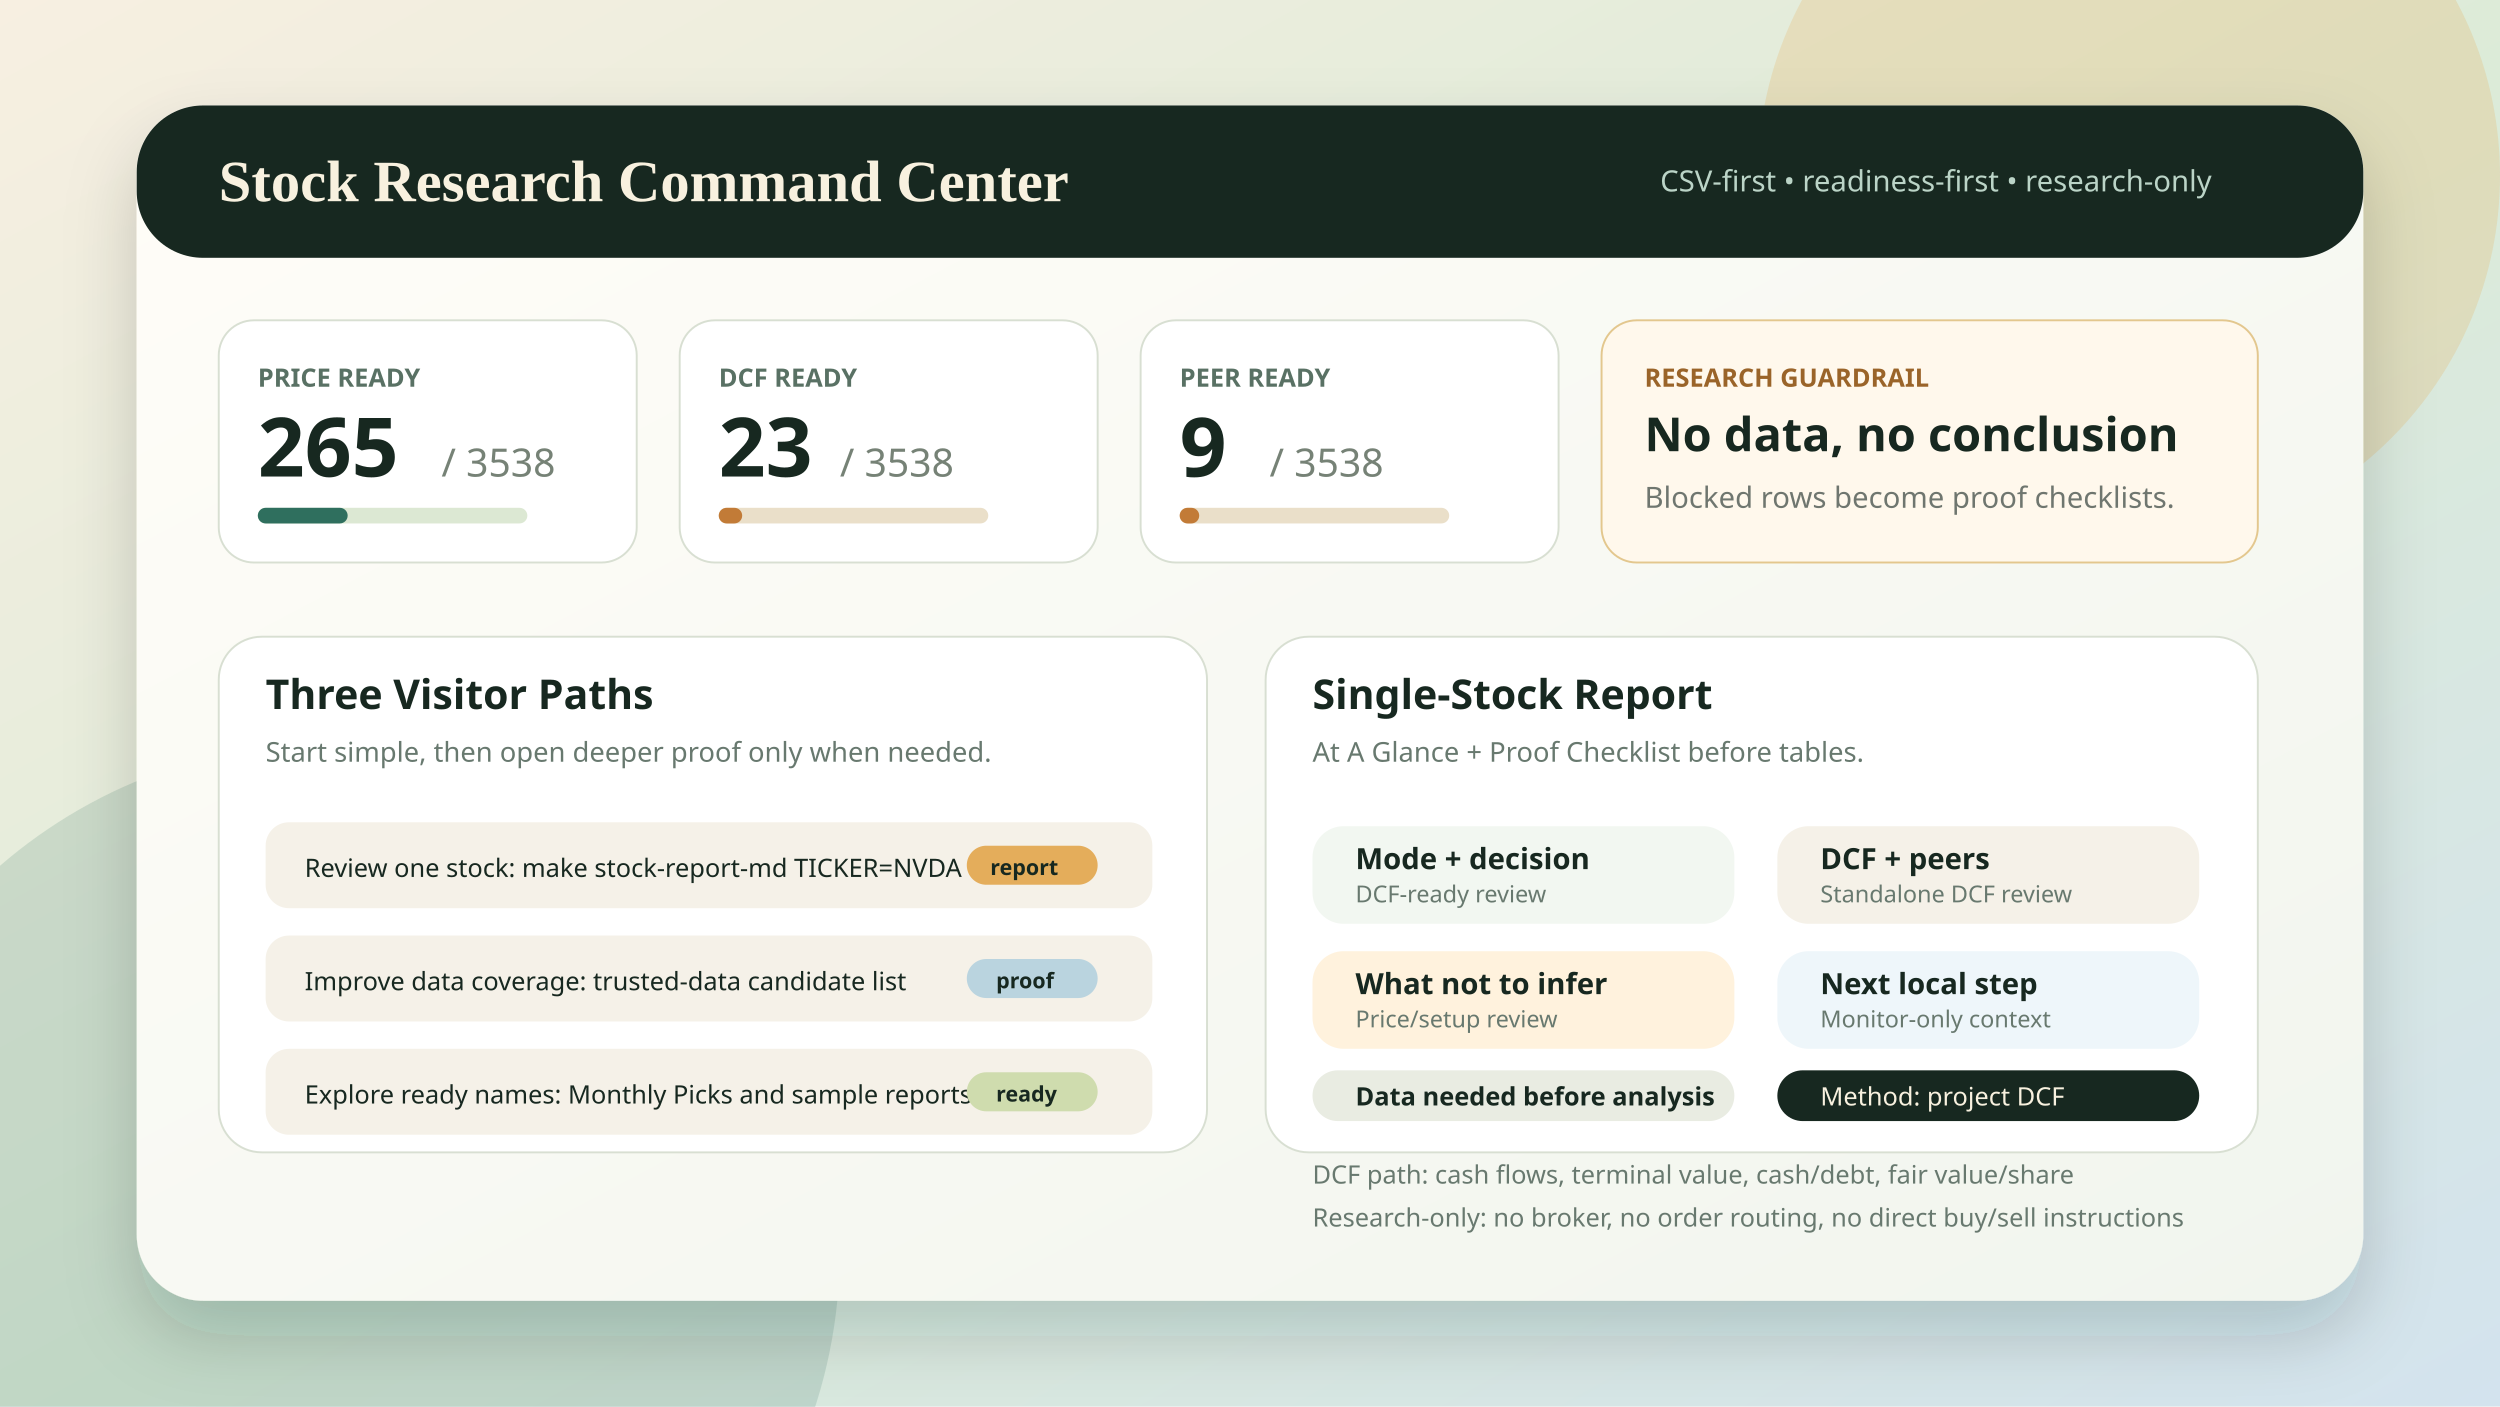
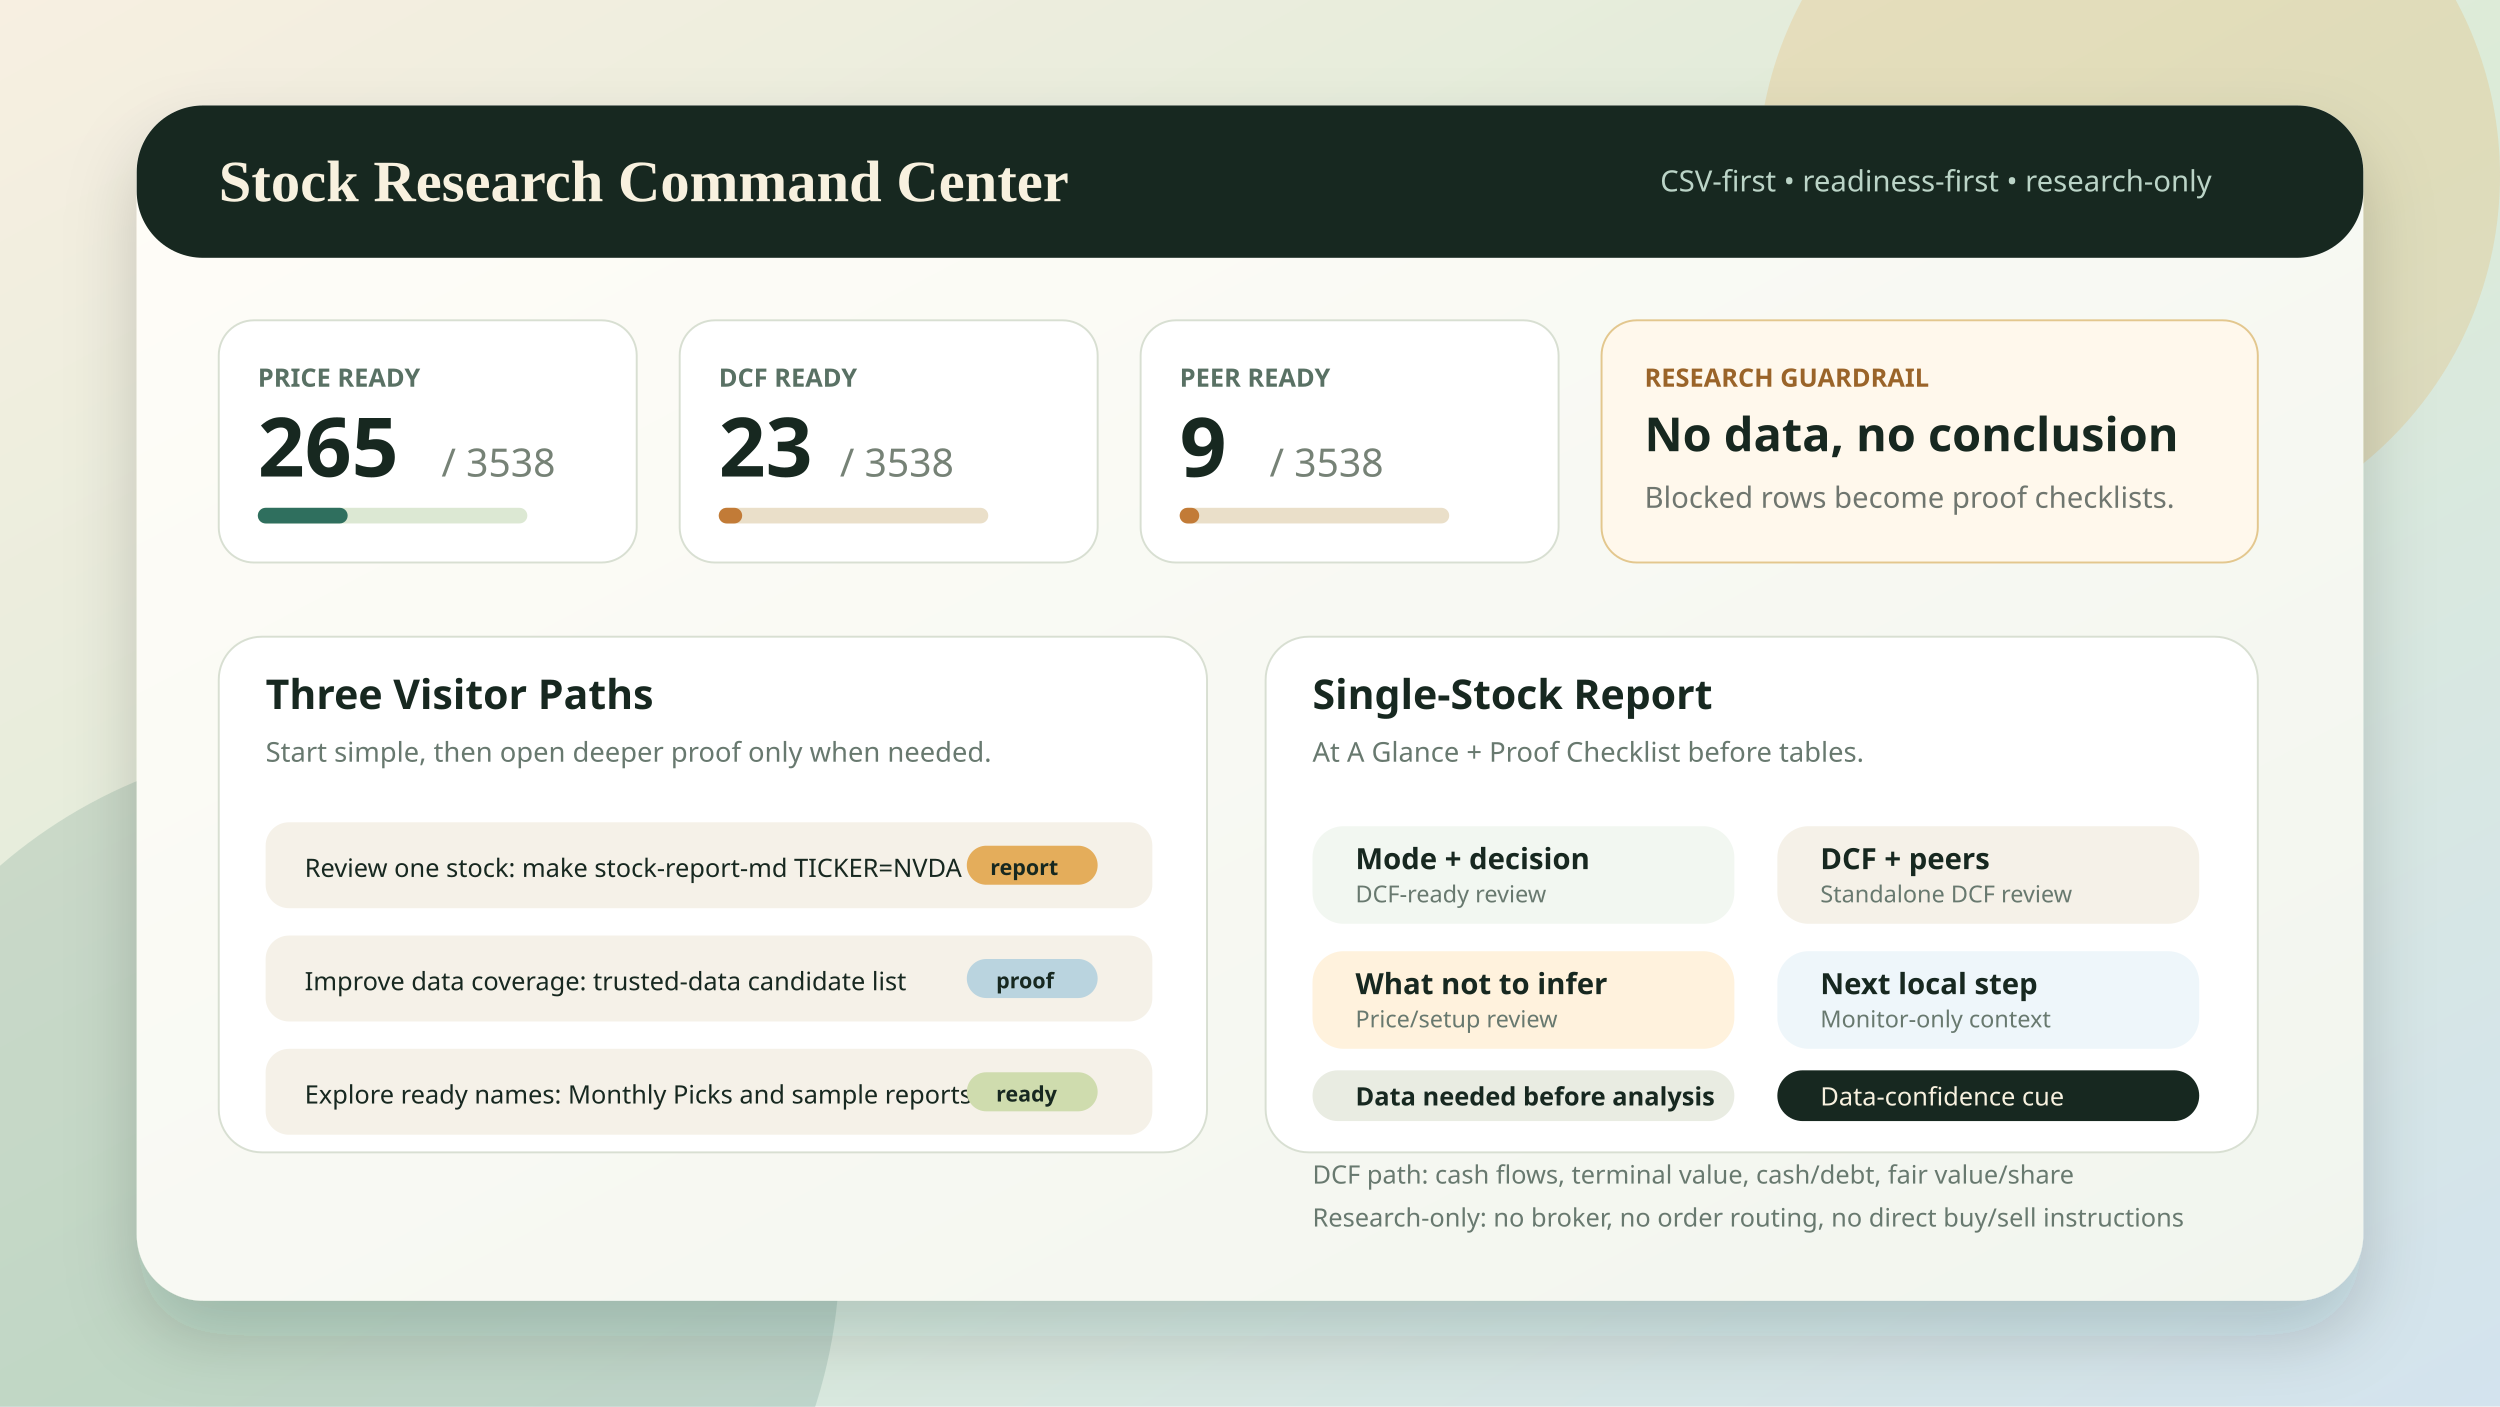
<svg xmlns="http://www.w3.org/2000/svg" width="1280" height="720" viewBox="0 0 1280 720" role="img" aria-labelledby="title desc">
  <defs>
    <linearGradient id="bg" x1="0" y1="0" x2="1" y2="1">
      <stop offset="0" stop-color="#f7efe1" />
      <stop offset="0.52" stop-color="#dcebd8" />
      <stop offset="1" stop-color="#d3e3ee" />
    </linearGradient>
    <linearGradient id="panel" x1="0" y1="0" x2="1" y2="1">
      <stop offset="0" stop-color="#fffdf8" />
      <stop offset="1" stop-color="#f1f5ee" />
    </linearGradient>
    <filter id="shadow" x="-20%" y="-20%" width="140%" height="140%">
      <feDropShadow dx="0" dy="18" stdDeviation="18" flood-color="#173024" flood-opacity="0.18" />
    </filter>
  </defs>
  <rect width="1280" height="720" fill="url(#bg)" />
  <circle cx="1090" cy="90" r="190" fill="#e6a84f" opacity="0.22" />
  <circle cx="170" cy="640" r="260" fill="#2f6f5e" opacity="0.16" />
  <rect x="70" y="54" width="1140" height="612" rx="34" fill="url(#panel)" filter="url(#shadow)" />
  <rect x="70" y="54" width="1140" height="78" rx="34" fill="#172820" />
  <text x="112" y="103" fill="#f8f1df" font-family="Georgia, 'Times New Roman', serif" font-size="30" font-weight="700">Stock Research Command Center</text>
  <text x="850" y="98" fill="#bbd4c7" font-family="Verdana, sans-serif" font-size="15">CSV-first • readiness-first • research-only</text>
  <g font-family="Verdana, sans-serif">
    <rect x="112" y="164" width="214" height="124" rx="18" fill="#ffffff" stroke="#d8dfd2" />
    <text x="132" y="198" fill="#597164" font-size="13" font-weight="700">PRICE READY</text>
    <text x="132" y="244" fill="#172820" font-size="42" font-weight="700">265</text>
    <text x="226" y="244" fill="#768276" font-size="20">/ 3538</text>
    <rect x="132" y="260" width="138" height="8" rx="4" fill="#dce8d3" />
    <rect x="132" y="260" width="46" height="8" rx="4" fill="#2f6f5e" />
    <rect x="348" y="164" width="214" height="124" rx="18" fill="#ffffff" stroke="#d8dfd2" />
    <text x="368" y="198" fill="#597164" font-size="13" font-weight="700">DCF READY</text>
    <text x="368" y="244" fill="#172820" font-size="42" font-weight="700">23</text>
    <text x="430" y="244" fill="#768276" font-size="20">/ 3538</text>
    <rect x="368" y="260" width="138" height="8" rx="4" fill="#eadfc9" />
    <rect x="368" y="260" width="12" height="8" rx="4" fill="#c27b37" />
    <rect x="584" y="164" width="214" height="124" rx="18" fill="#ffffff" stroke="#d8dfd2" />
    <text x="604" y="198" fill="#597164" font-size="13" font-weight="700">PEER READY</text>
    <text x="604" y="244" fill="#172820" font-size="42" font-weight="700">9</text>
    <text x="650" y="244" fill="#768276" font-size="20">/ 3538</text>
    <rect x="604" y="260" width="138" height="8" rx="4" fill="#eadfc9" />
    <rect x="604" y="260" width="10" height="8" rx="4" fill="#c27b37" />
    <rect x="820" y="164" width="336" height="124" rx="18" fill="#fff8ec" stroke="#e3c78e" />
    <text x="842" y="198" fill="#9a6429" font-size="13" font-weight="700">RESEARCH GUARDRAIL</text>
    <text x="842" y="231" fill="#172820" font-size="24" font-weight="700">No data, no conclusion</text>
    <text x="842" y="260" fill="#6f766f" font-size="15">Blocked rows become proof checklists.</text>
  </g>
  <g font-family="Verdana, sans-serif">
    <rect x="112" y="326" width="506" height="264" rx="22" fill="#ffffff" stroke="#d8dfd2" />
    <text x="136" y="363" fill="#172820" font-size="21" font-weight="700">Three Visitor Paths</text>
    <text x="136" y="390" fill="#68796f" font-size="14">Start simple, then open deeper proof only when needed.</text>
    <rect x="136" y="421" width="454" height="44" rx="12" fill="#f5f1e8" />
    <text x="156" y="449" fill="#172820" font-size="13">Review one stock: make stock-report-md TICKER=NVDA</text>
    <rect x="495" y="433" width="67" height="20" rx="10" fill="#e4ad5b" />
    <text x="507" y="448" fill="#172820" font-size="11" font-weight="700">report</text>
    <rect x="136" y="479" width="454" height="44" rx="12" fill="#f5f1e8" />
    <text x="156" y="507" fill="#172820" font-size="13">Improve data coverage: trusted-data candidate list</text>
    <rect x="495" y="491" width="67" height="20" rx="10" fill="#bad4df" />
    <text x="510" y="506" fill="#172820" font-size="11" font-weight="700">proof</text>
    <rect x="136" y="537" width="454" height="44" rx="12" fill="#f5f1e8" />
    <text x="156" y="565" fill="#172820" font-size="13">Explore ready names: Monthly Picks and sample reports</text>
    <rect x="495" y="549" width="67" height="20" rx="10" fill="#cfdcae" />
    <text x="510" y="564" fill="#172820" font-size="11" font-weight="700">ready</text>
    <rect x="648" y="326" width="508" height="264" rx="22" fill="#ffffff" stroke="#d8dfd2" />
    <text x="672" y="363" fill="#172820" font-size="21" font-weight="700">Single-Stock Report</text>
    <text x="672" y="390" fill="#68796f" font-size="14">At A Glance + Proof Checklist before tables.</text>
    <rect x="672" y="423" width="216" height="50" rx="16" fill="#f2f7f1" />
    <text x="694" y="445" fill="#172820" font-size="15" font-weight="700">Mode + decision</text>
    <text x="694" y="462" fill="#68796f" font-size="12">DCF-ready review</text>
    <rect x="910" y="423" width="216" height="50" rx="16" fill="#f5f1e8" />
    <text x="932" y="445" fill="#172820" font-size="15" font-weight="700">DCF + peers</text>
    <text x="932" y="462" fill="#68796f" font-size="12">Standalone DCF review</text>
    <rect x="672" y="487" width="216" height="50" rx="16" fill="#fff2dd" />
    <text x="694" y="509" fill="#172820" font-size="15" font-weight="700">What not to infer</text>
    <text x="694" y="526" fill="#68796f" font-size="12">Price/setup review</text>
    <rect x="910" y="487" width="216" height="50" rx="16" fill="#eef6fa" />
    <text x="932" y="509" fill="#172820" font-size="15" font-weight="700">Next local step</text>
    <text x="932" y="526" fill="#68796f" font-size="12">Monitor-only context</text>
    <rect x="672" y="548" width="216" height="26" rx="13" fill="#e9ece2" />
    <text x="694" y="566" fill="#172820" font-size="13" font-weight="700">Data needed before analysis</text>
    <rect x="910" y="548" width="216" height="26" rx="13" fill="#172820" />
-     <text x="932" y="566" fill="#f8f1df" font-size="13">Method: project DCF</text>
+     <text x="932" y="566" fill="#f8f1df" font-size="13">Data-confidence cue</text>
  </g>
  <text x="672" y="606" fill="#68796f" font-family="Verdana, sans-serif" font-size="13">DCF path: cash flows, terminal value, cash/debt, fair value/share</text>
  <text x="672" y="628" fill="#68796f" font-family="Verdana, sans-serif" font-size="13">Research-only: no broker, no order routing, no direct buy/sell instructions</text>
</svg>
